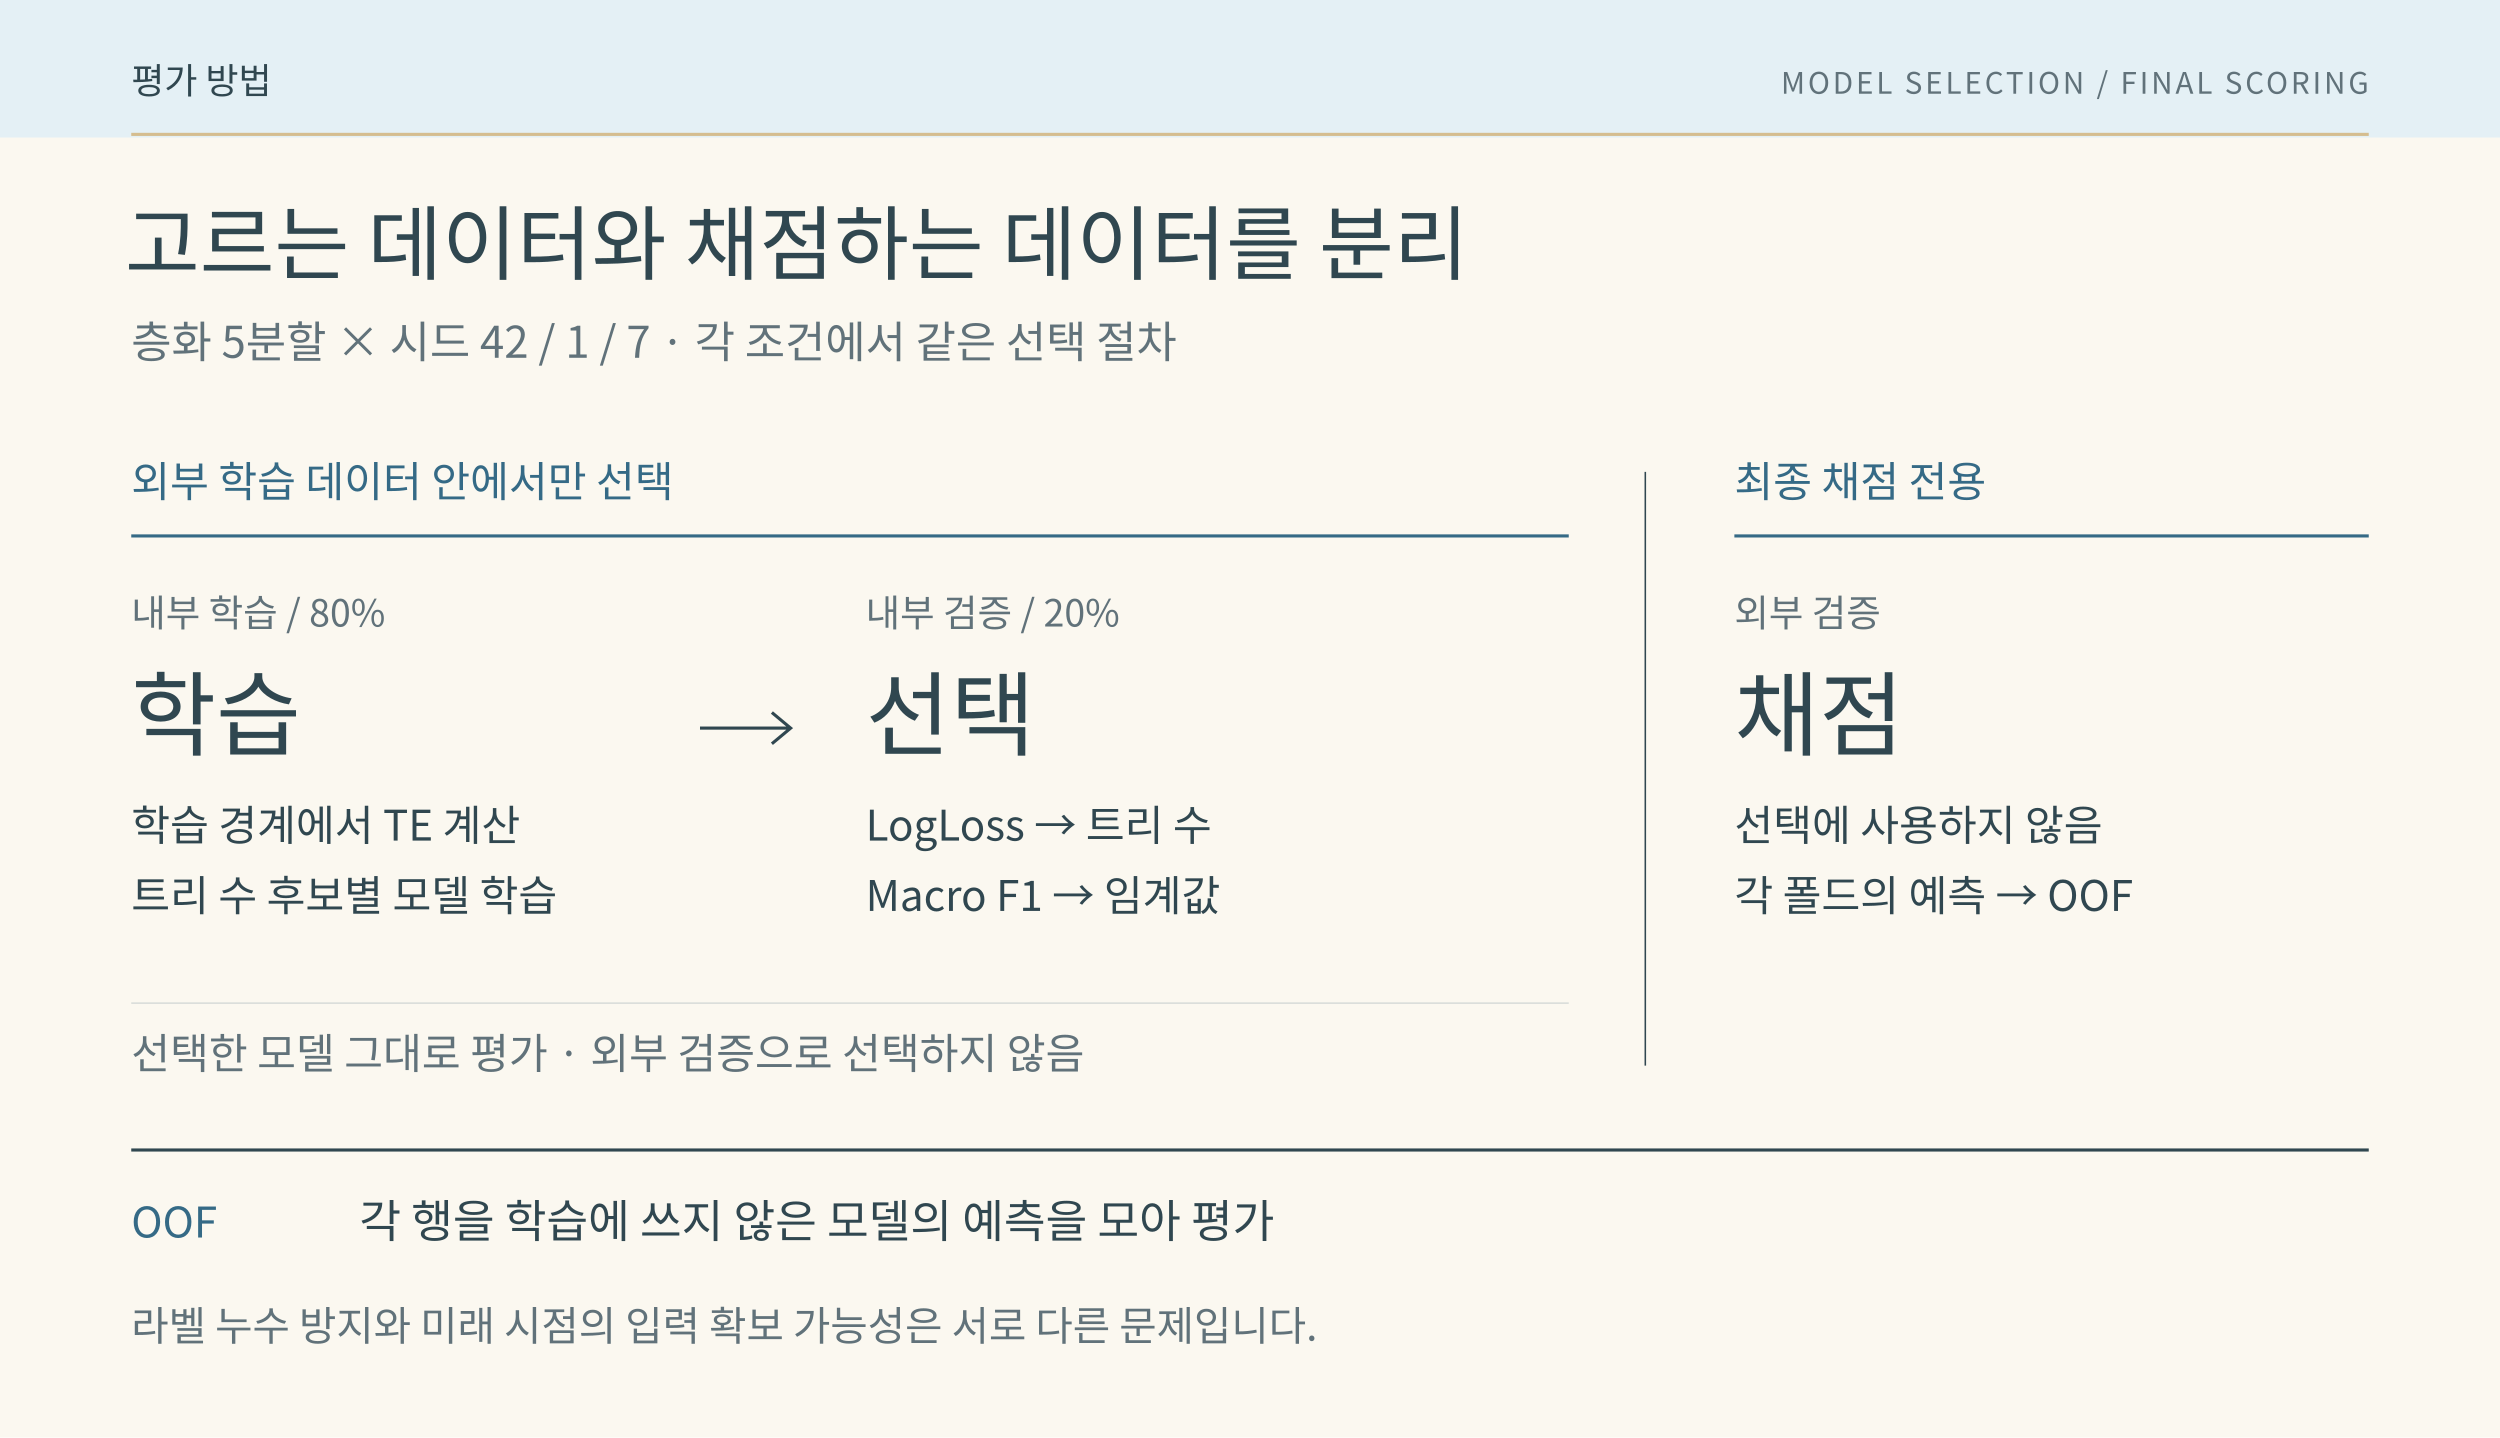
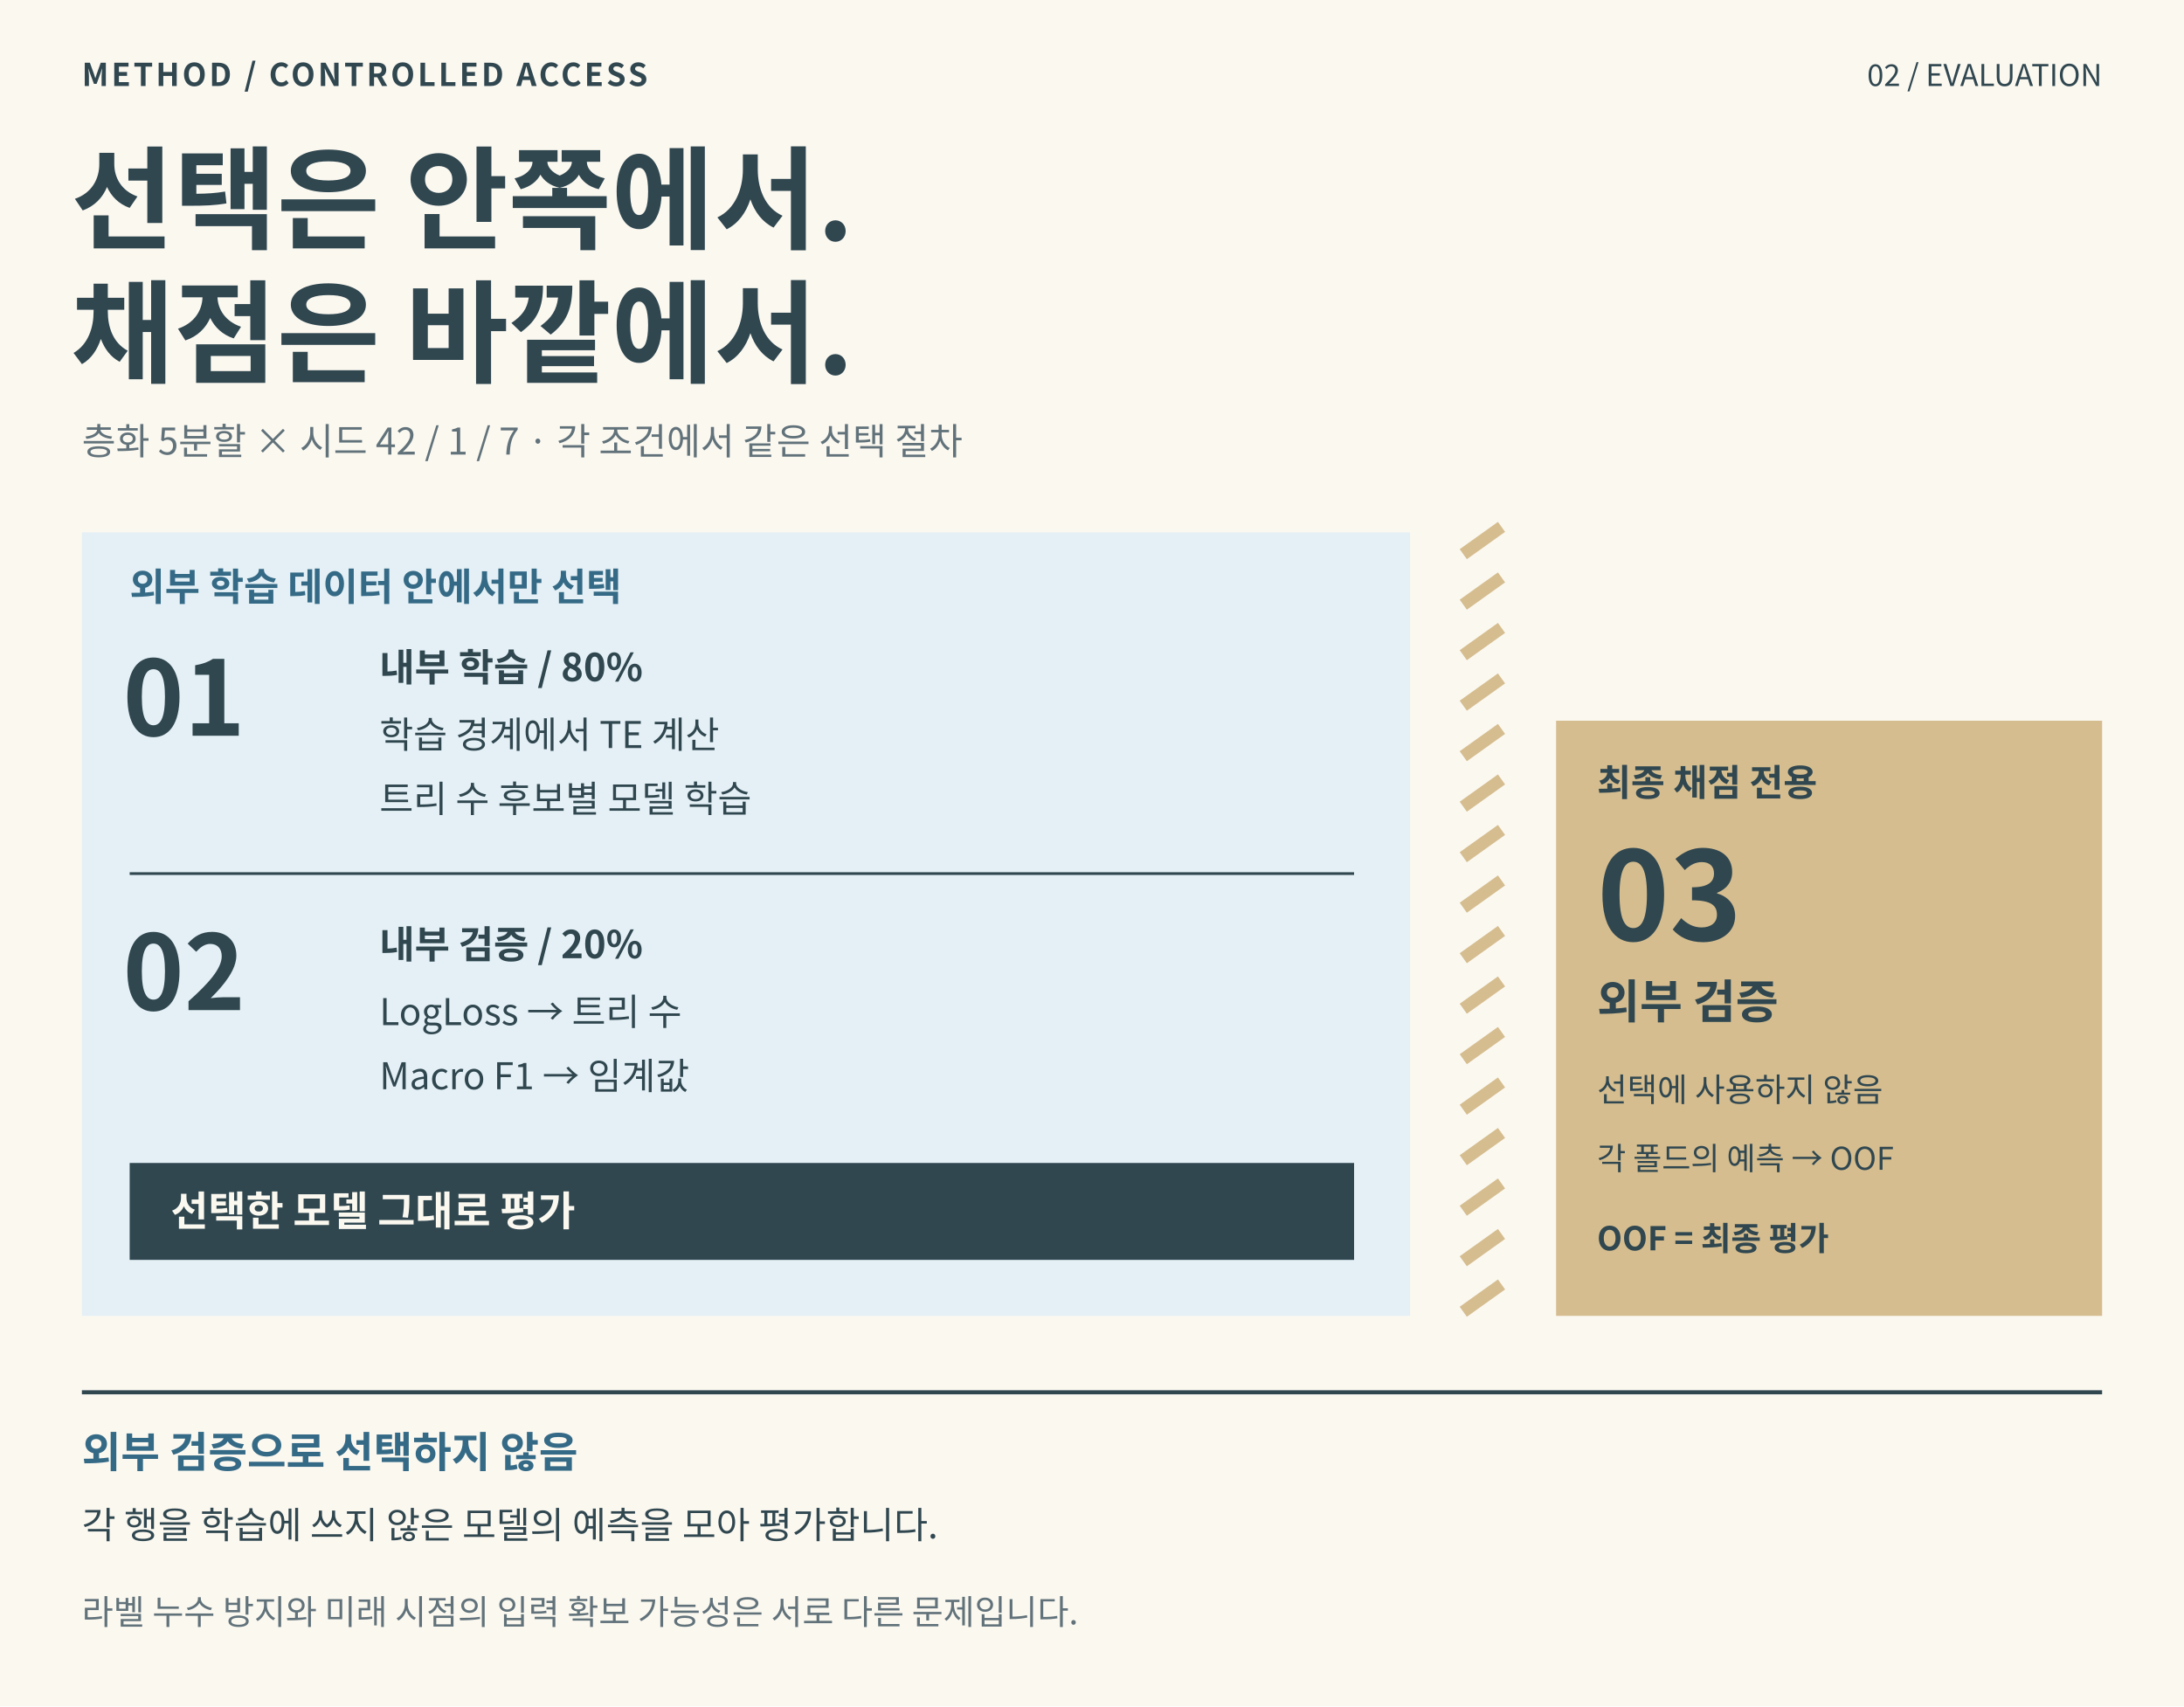
- <svg xmlns="http://www.w3.org/2000/svg" width="1600" height="920" viewBox="0 0 1600 920" role="img" aria-labelledby="title desc">
-   <rect width="1600" height="920" fill="#FBF8F0" />
-   <rect x="0" y="0" width="1600" height="88" fill="#E4F0F5" />
-   <text x="84" y="60" fill="#304750" font-family="Noto Sans CJK KR, Malgun Gothic, Apple SD Gothic Neo, sans-serif" font-size="23" font-weight="500" text-anchor="start" style="font-variant-numeric:tabular-nums">평가 방법</text>
-   <text x="1516" y="60" fill="#61727A" font-family="Noto Sans CJK KR, Malgun Gothic, Apple SD Gothic Neo, sans-serif" font-size="19" font-weight="400" text-anchor="end" style="font-variant-numeric:tabular-nums" letter-spacing="1.8">MODEL SELECTION / FINAL SCORING</text>
-   <line x1="84" y1="86" x2="1516" y2="86" stroke="#D5BD8F" stroke-width="2" />
-   <text x="80" y="175" fill="#304750" font-family="Noto Sans CJK KR, Malgun Gothic, Apple SD Gothic Neo, sans-serif" font-size="52" font-weight="500" text-anchor="start" style="font-variant-numeric:tabular-nums">고르는 데이터와 채점하는 데이터를 분리</text>
-   <text x="84" y="229" fill="#61727A" font-family="Noto Sans CJK KR, Malgun Gothic, Apple SD Gothic Neo, sans-serif" font-size="28" font-weight="400" text-anchor="start" style="font-variant-numeric:tabular-nums">층화 5분할 × 시드 42 / 1 / 7 · 각 조건에서 같은 선택 절차</text>
-   <text x="84" y="318" fill="#356A86" font-family="Noto Sans CJK KR, Malgun Gothic, Apple SD Gothic Neo, sans-serif" font-size="27" font-weight="500" text-anchor="start" style="font-variant-numeric:tabular-nums">외부 학습 데이터 안에서만 선택</text>
-   <line x1="84" y1="343" x2="1004" y2="343" stroke="#356A86" stroke-width="2" />
-   <text x="84" y="401" fill="#61727A" font-family="Noto Sans CJK KR, Malgun Gothic, Apple SD Gothic Neo, sans-serif" font-size="24" font-weight="400" text-anchor="start" style="font-variant-numeric:tabular-nums">내부 학습 / 80%</text>
-   <text x="84" y="479" fill="#304750" font-family="Noto Sans CJK KR, Malgun Gothic, Apple SD Gothic Neo, sans-serif" font-size="59" font-weight="500" text-anchor="start" style="font-variant-numeric:tabular-nums">학습</text>
-   <text x="84" y="538" fill="#304750" font-family="Noto Sans CJK KR, Malgun Gothic, Apple SD Gothic Neo, sans-serif" font-size="27" font-weight="400" text-anchor="start" style="font-variant-numeric:tabular-nums">학습 경계에서 TE 계산</text>
-   <text x="84" y="583" fill="#304750" font-family="Noto Sans CJK KR, Malgun Gothic, Apple SD Gothic Neo, sans-serif" font-size="27" font-weight="400" text-anchor="start" style="font-variant-numeric:tabular-nums">트리 수 후보별 모델 학습</text>
-   <path d="M448 466 H506 M494 456 L506 466 L494 476" fill="none" stroke="#304750" stroke-width="2" />
-   <text x="554" y="401" fill="#61727A" font-family="Noto Sans CJK KR, Malgun Gothic, Apple SD Gothic Neo, sans-serif" font-size="24" font-weight="400" text-anchor="start" style="font-variant-numeric:tabular-nums">내부 검증 / 20%</text>
-   <text x="554" y="479" fill="#304750" font-family="Noto Sans CJK KR, Malgun Gothic, Apple SD Gothic Neo, sans-serif" font-size="59" font-weight="500" text-anchor="start" style="font-variant-numeric:tabular-nums">선택</text>
-   <text x="554" y="538" fill="#304750" font-family="Noto Sans CJK KR, Malgun Gothic, Apple SD Gothic Neo, sans-serif" font-size="27" font-weight="400" text-anchor="start" style="font-variant-numeric:tabular-nums">LogLoss → 트리 수</text>
-   <text x="554" y="583" fill="#304750" font-family="Noto Sans CJK KR, Malgun Gothic, Apple SD Gothic Neo, sans-serif" font-size="27" font-weight="400" text-anchor="start" style="font-variant-numeric:tabular-nums">Macro F1 → 임계값</text>
-   <line x1="1053" y1="302" x2="1053" y2="682" stroke="#304750" stroke-width="1" />
-   <text x="1110" y="318" fill="#356A86" font-family="Noto Sans CJK KR, Malgun Gothic, Apple SD Gothic Neo, sans-serif" font-size="27" font-weight="500" text-anchor="start" style="font-variant-numeric:tabular-nums">최종 채점 전용</text>
-   <line x1="1110" y1="343" x2="1516" y2="343" stroke="#356A86" stroke-width="2" />
-   <text x="1110" y="401" fill="#61727A" font-family="Noto Sans CJK KR, Malgun Gothic, Apple SD Gothic Neo, sans-serif" font-size="24" font-weight="400" text-anchor="start" style="font-variant-numeric:tabular-nums">외부 검증</text>
-   <text x="1110" y="479" fill="#304750" font-family="Noto Sans CJK KR, Malgun Gothic, Apple SD Gothic Neo, sans-serif" font-size="59" font-weight="500" text-anchor="start" style="font-variant-numeric:tabular-nums">채점</text>
-   <text x="1110" y="538" fill="#304750" font-family="Noto Sans CJK KR, Malgun Gothic, Apple SD Gothic Neo, sans-serif" font-size="27" font-weight="400" text-anchor="start" style="font-variant-numeric:tabular-nums">선택에 사용하지 않음</text>
-   <text x="1110" y="583" fill="#304750" font-family="Noto Sans CJK KR, Malgun Gothic, Apple SD Gothic Neo, sans-serif" font-size="27" font-weight="400" text-anchor="start" style="font-variant-numeric:tabular-nums">각 폴드의 예측 → OOF</text>
-   <line x1="84" y1="642" x2="1004" y2="642" stroke="#D7DCD9" stroke-width="1" />
-   <text x="84" y="684" fill="#61727A" font-family="Noto Sans CJK KR, Malgun Gothic, Apple SD Gothic Neo, sans-serif" font-size="27" font-weight="400" text-anchor="start" style="font-variant-numeric:tabular-nums">선택한 모델 그대로 평가 · 외부 검증으로 선택하지 않음</text>
-   <line x1="84" y1="736" x2="1516" y2="736" stroke="#304750" stroke-width="2" />
-   <text x="84" y="792" fill="#356A86" font-family="Noto Sans CJK KR, Malgun Gothic, Apple SD Gothic Neo, sans-serif" font-size="27" font-weight="500" text-anchor="start" style="font-variant-numeric:tabular-nums">OOF</text>
-   <text x="230" y="792" fill="#304750" font-family="Noto Sans CJK KR, Malgun Gothic, Apple SD Gothic Neo, sans-serif" font-size="29" font-weight="400" text-anchor="start" style="font-variant-numeric:tabular-nums">각 행을 학습에 쓰지 않은 모델의 예측을 모아 평가</text>
-   <text x="84" y="858" fill="#61727A" font-family="Noto Sans CJK KR, Malgun Gothic, Apple SD Gothic Neo, sans-serif" font-size="26" font-weight="400" text-anchor="start" style="font-variant-numeric:tabular-nums">라벨 누수 방지와 미래 시점의 입력 확보 가능성은 서로 다른 문제입니다.</text>
+ <svg xmlns="http://www.w3.org/2000/svg" width="1600" height="1250" viewBox="0 0 1600 1250" role="img" aria-labelledby="title desc">
+   <rect width="1600" height="1250" fill="#FBF8F0" />
+   <text x="60" y="63" fill="#304750" font-family="Noto Sans CJK KR, Malgun Gothic, Apple SD Gothic Neo, sans-serif" font-size="23" font-weight="700" text-anchor="start" style="font-variant-numeric:tabular-nums" letter-spacing="2">METHOD / CONTROLLED ACCESS</text>
+   <text x="1540" y="63" fill="#304750" font-family="Noto Sans CJK KR, Malgun Gothic, Apple SD Gothic Neo, sans-serif" font-size="22" font-weight="400" text-anchor="end" style="font-variant-numeric:tabular-nums">02 / EVALUATION</text>
+   <text x="52" y="176" fill="#304750" font-family="Noto Sans CJK KR, Malgun Gothic, Apple SD Gothic Neo, sans-serif" font-size="82" font-weight="900" text-anchor="start" style="font-variant-numeric:tabular-nums">선택은 안쪽에서.</text>
+   <text x="52" y="274" fill="#304750" font-family="Noto Sans CJK KR, Malgun Gothic, Apple SD Gothic Neo, sans-serif" font-size="82" font-weight="900" text-anchor="start" style="font-variant-numeric:tabular-nums">채점은 바깥에서.</text>
+   <text x="60" y="333" fill="#61727A" font-family="Noto Sans CJK KR, Malgun Gothic, Apple SD Gothic Neo, sans-serif" font-size="27" font-weight="400" text-anchor="start" style="font-variant-numeric:tabular-nums">층화 5분할 × 시드 42 / 1 / 7 · 각 조건에서 같은 선택 절차</text>
+   <rect x="60" y="390" width="973" height="574" fill="#E4F0F5" />
+   <text x="95" y="440" fill="#356A86" font-family="Noto Sans CJK KR, Malgun Gothic, Apple SD Gothic Neo, sans-serif" font-size="28" font-weight="700" text-anchor="start" style="font-variant-numeric:tabular-nums">외부 학습 데이터 안에서만 선택</text>
+   <text x="90" y="539" fill="#304750" font-family="Noto Sans CJK KR, Malgun Gothic, Apple SD Gothic Neo, sans-serif" font-size="76" font-weight="900" text-anchor="start" style="font-variant-numeric:tabular-nums">01</text>
+   <text x="278" y="499" fill="#304750" font-family="Noto Sans CJK KR, Malgun Gothic, Apple SD Gothic Neo, sans-serif" font-size="28" font-weight="700" text-anchor="start" style="font-variant-numeric:tabular-nums">내부 학습 / 80%</text>
+   <text x="278" y="548" fill="#304750" font-family="Noto Sans CJK KR, Malgun Gothic, Apple SD Gothic Neo, sans-serif" font-size="27" font-weight="400" text-anchor="start" style="font-variant-numeric:tabular-nums">학습 경계에서 TE 계산</text>
+   <text x="278" y="595" fill="#304750" font-family="Noto Sans CJK KR, Malgun Gothic, Apple SD Gothic Neo, sans-serif" font-size="27" font-weight="400" text-anchor="start" style="font-variant-numeric:tabular-nums">트리 수 후보별 모델 학습</text>
+   <line x1="95" y1="640" x2="992" y2="640" stroke="#304750" stroke-width="2" />
+   <text x="90" y="740" fill="#304750" font-family="Noto Sans CJK KR, Malgun Gothic, Apple SD Gothic Neo, sans-serif" font-size="76" font-weight="900" text-anchor="start" style="font-variant-numeric:tabular-nums">02</text>
+   <text x="278" y="702" fill="#304750" font-family="Noto Sans CJK KR, Malgun Gothic, Apple SD Gothic Neo, sans-serif" font-size="28" font-weight="700" text-anchor="start" style="font-variant-numeric:tabular-nums">내부 검증 / 20%</text>
+   <text x="278" y="751" fill="#304750" font-family="Noto Sans CJK KR, Malgun Gothic, Apple SD Gothic Neo, sans-serif" font-size="27" font-weight="400" text-anchor="start" style="font-variant-numeric:tabular-nums">LogLoss → 트리 수</text>
+   <text x="278" y="798" fill="#304750" font-family="Noto Sans CJK KR, Malgun Gothic, Apple SD Gothic Neo, sans-serif" font-size="27" font-weight="400" text-anchor="start" style="font-variant-numeric:tabular-nums">Macro F1 → 임계값</text>
+   <rect x="95" y="852" width="897" height="71" fill="#304750" />
+   <text x="125" y="898" fill="#FBF8F0" font-family="Noto Sans CJK KR, Malgun Gothic, Apple SD Gothic Neo, sans-serif" font-size="30" font-weight="700" text-anchor="start" style="font-variant-numeric:tabular-nums">선택한 모델 그대로 평가</text>
+   <line x1="1072" y1="406" x2="1100" y2="386" stroke="#D5BD8F" stroke-width="9" />
+   <line x1="1072" y1="443" x2="1100" y2="423" stroke="#D5BD8F" stroke-width="9" />
+   <line x1="1072" y1="480" x2="1100" y2="460" stroke="#D5BD8F" stroke-width="9" />
+   <line x1="1072" y1="517" x2="1100" y2="497" stroke="#D5BD8F" stroke-width="9" />
+   <line x1="1072" y1="554" x2="1100" y2="534" stroke="#D5BD8F" stroke-width="9" />
+   <line x1="1072" y1="591" x2="1100" y2="571" stroke="#D5BD8F" stroke-width="9" />
+   <line x1="1072" y1="628" x2="1100" y2="608" stroke="#D5BD8F" stroke-width="9" />
+   <line x1="1072" y1="665" x2="1100" y2="645" stroke="#D5BD8F" stroke-width="9" />
+   <line x1="1072" y1="702" x2="1100" y2="682" stroke="#D5BD8F" stroke-width="9" />
+   <line x1="1072" y1="739" x2="1100" y2="719" stroke="#D5BD8F" stroke-width="9" />
+   <line x1="1072" y1="776" x2="1100" y2="756" stroke="#D5BD8F" stroke-width="9" />
+   <line x1="1072" y1="813" x2="1100" y2="793" stroke="#D5BD8F" stroke-width="9" />
+   <line x1="1072" y1="850" x2="1100" y2="830" stroke="#D5BD8F" stroke-width="9" />
+   <line x1="1072" y1="887" x2="1100" y2="867" stroke="#D5BD8F" stroke-width="9" />
+   <line x1="1072" y1="924" x2="1100" y2="904" stroke="#D5BD8F" stroke-width="9" />
+   <line x1="1072" y1="961" x2="1100" y2="941" stroke="#D5BD8F" stroke-width="9" />
+   <rect x="1140" y="528" width="400" height="436" fill="#D5BD8F" />
+   <text x="1170" y="583" fill="#304750" font-family="Noto Sans CJK KR, Malgun Gothic, Apple SD Gothic Neo, sans-serif" font-size="27" font-weight="700" text-anchor="start" style="font-variant-numeric:tabular-nums">최종 채점 전용</text>
+   <text x="1170" y="689" fill="#304750" font-family="Noto Sans CJK KR, Malgun Gothic, Apple SD Gothic Neo, sans-serif" font-size="90" font-weight="900" text-anchor="start" style="font-variant-numeric:tabular-nums">03</text>
+   <text x="1170" y="746" fill="#304750" font-family="Noto Sans CJK KR, Malgun Gothic, Apple SD Gothic Neo, sans-serif" font-size="34" font-weight="700" text-anchor="start" style="font-variant-numeric:tabular-nums">외부 검증</text>
+   <text x="1170" y="807" fill="#304750" font-family="Noto Sans CJK KR, Malgun Gothic, Apple SD Gothic Neo, sans-serif" font-size="24" font-weight="400" text-anchor="start" style="font-variant-numeric:tabular-nums">선택에 사용하지 않음</text>
+   <text x="1170" y="857" fill="#304750" font-family="Noto Sans CJK KR, Malgun Gothic, Apple SD Gothic Neo, sans-serif" font-size="23" font-weight="400" text-anchor="start" style="font-variant-numeric:tabular-nums">각 폴드의 예측 → OOF</text>
+   <text x="1170" y="916" fill="#304750" font-family="Noto Sans CJK KR, Malgun Gothic, Apple SD Gothic Neo, sans-serif" font-size="24" font-weight="700" text-anchor="start" style="font-variant-numeric:tabular-nums">OOF = 최종 평가</text>
+   <line x1="60" y1="1020" x2="1540" y2="1020" stroke="#304750" stroke-width="3" />
+   <text x="60" y="1075" fill="#356A86" font-family="Noto Sans CJK KR, Malgun Gothic, Apple SD Gothic Neo, sans-serif" font-size="31" font-weight="700" text-anchor="start" style="font-variant-numeric:tabular-nums">외부 검증으로 선택하지 않음</text>
+   <text x="60" y="1127" fill="#304750" font-family="Noto Sans CJK KR, Malgun Gothic, Apple SD Gothic Neo, sans-serif" font-size="27" font-weight="400" text-anchor="start" style="font-variant-numeric:tabular-nums">각 행을 학습에 쓰지 않은 모델의 예측을 모아 평가합니다.</text>
+   <text x="60" y="1190" fill="#61727A" font-family="Noto Sans CJK KR, Malgun Gothic, Apple SD Gothic Neo, sans-serif" font-size="25" font-weight="400" text-anchor="start" style="font-variant-numeric:tabular-nums">라벨 누수 방지와 미래 시점의 입력 확보 가능성은 서로 다른 문제입니다.</text>
</svg>
